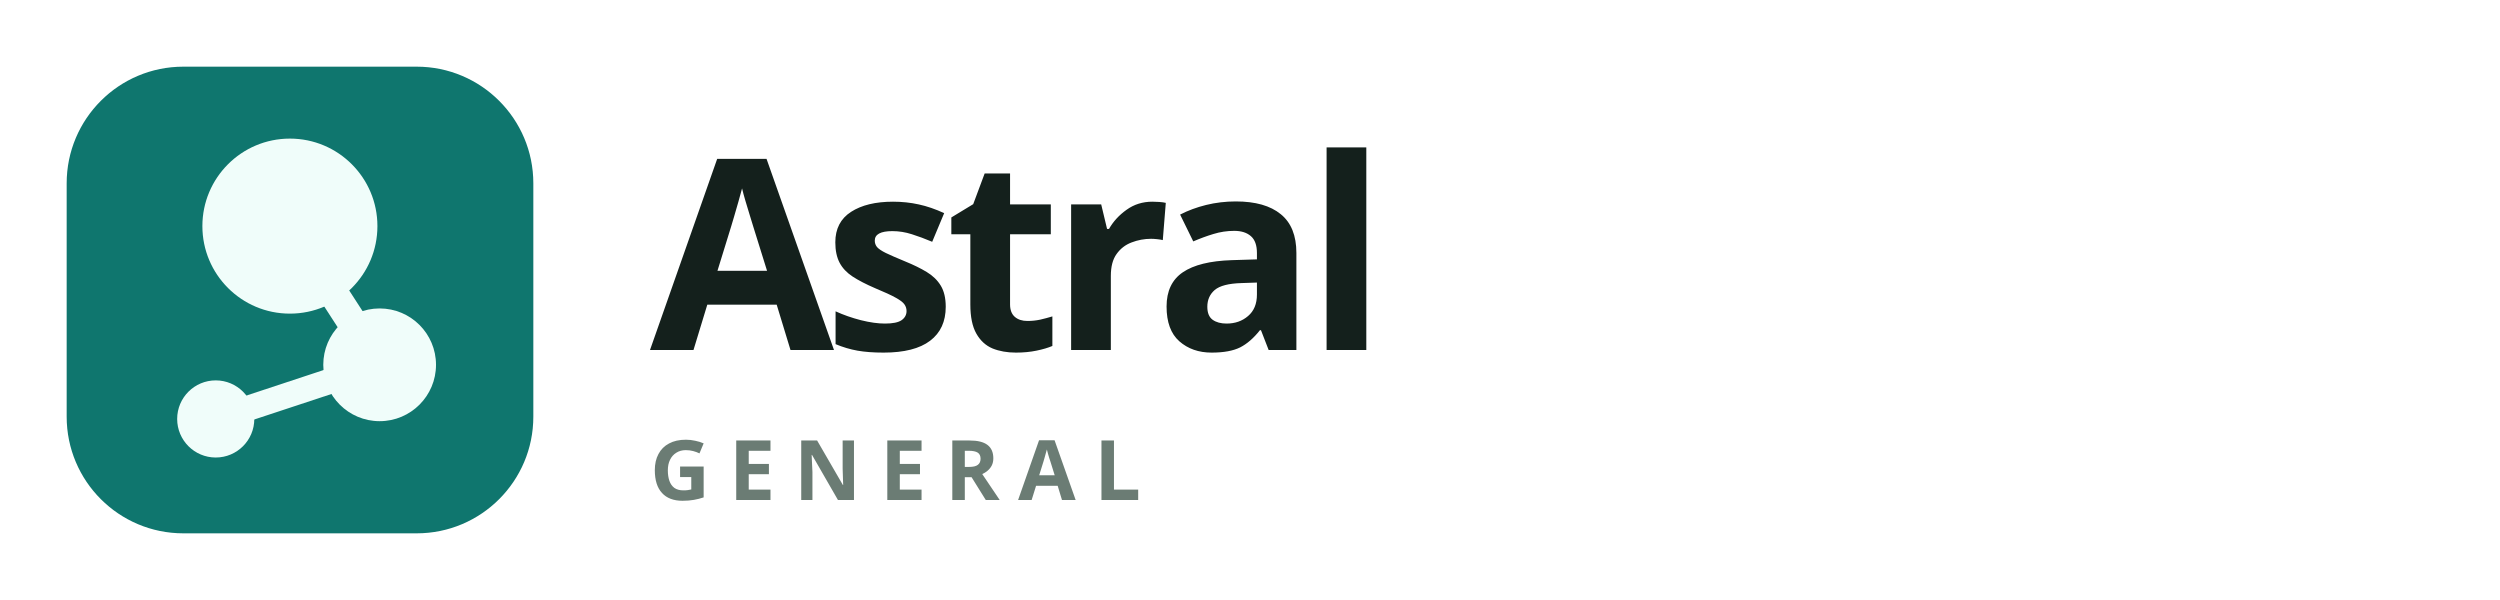
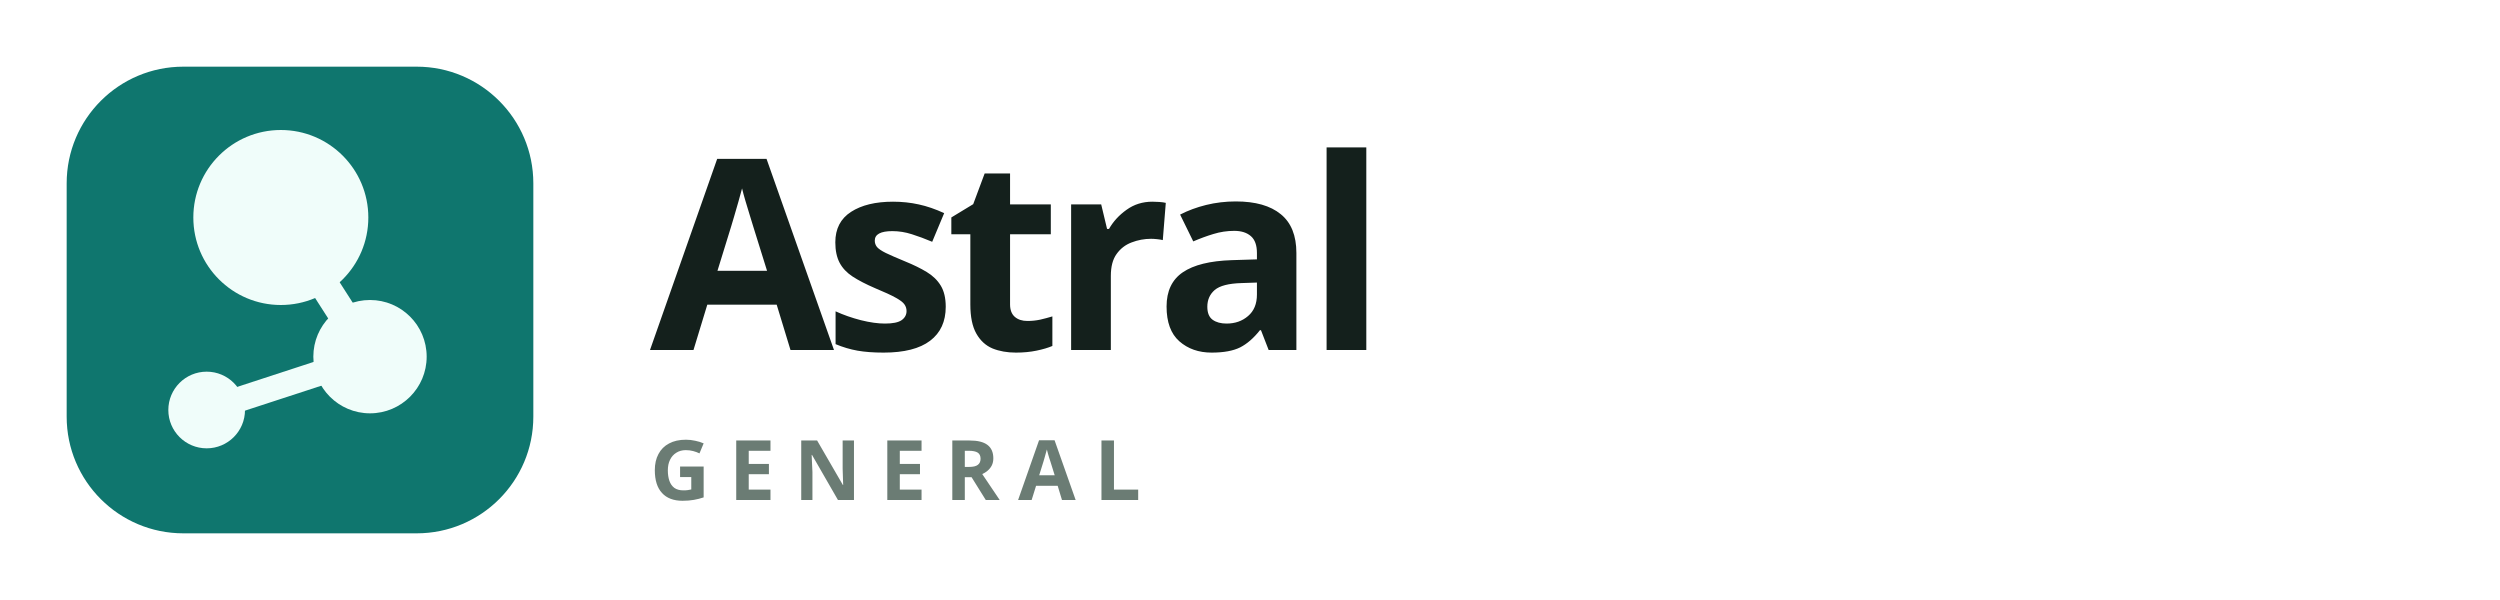
- <svg xmlns="http://www.w3.org/2000/svg" viewBox="0 0 300 72" fill="none" role="img" aria-label="Astral">
+ <svg xmlns="http://www.w3.org/2000/svg" viewBox="0 0 300 72" width="300" height="72" fill="none" role="img" aria-label="Astral">
  <g transform="translate(8 8)">
    <rect width="56" height="56" rx="14" fill="#0F766E" />
-     <g transform="translate(5.25 5.25) scale(0.089)">
-       <line x1="242" y1="156" x2="363" y2="343" stroke="#F0FDFA" stroke-width="40" stroke-linecap="round" />
-       <line x1="363" y1="343" x2="142" y2="416" stroke="#F0FDFA" stroke-width="34" stroke-linecap="round" />
-       <circle cx="242" cy="156" r="118" fill="#F0FDFA" />
-       <circle cx="363" cy="343" r="76" fill="#F0FDFA" />
-       <circle cx="142" cy="416" r="52" fill="#F0FDFA" />
+     <g fill="#F0FDFA" stroke="#F0FDFA" stroke-linecap="round">
+       <line x1="25.7" y1="18.1" x2="36.4" y2="34.8" stroke-width="3.5" />
+       <line x1="36.4" y1="34.8" x2="16.8" y2="41.2" stroke-width="3" />
+       <circle cx="25.7" cy="18.1" r="10.5" stroke="none" />
+       <circle cx="36.4" cy="34.8" r="6.8" stroke="none" />
+       <circle cx="16.8" cy="41.2" r="4.6" stroke="none" />
    </g>
  </g>
-   <text x="78" y="42" fill="#14201C" font-family="Outfit, Noto Sans SC, system-ui, sans-serif" font-size="32" font-weight="800" letter-spacing="-0.04em">Astral</text>
-   <text x="78" y="60" fill="#6B7C74" font-family="Outfit, Noto Sans SC, system-ui, sans-serif" font-size="10" font-weight="700" letter-spacing="0.22em">GENERAL</text>
+   <text x="78" y="42" fill="#14201C" font-family="Outfit, 'Noto Sans SC', system-ui, sans-serif" font-size="32" font-weight="800" letter-spacing="-0.04em">Astral</text>
+   <text x="78" y="60" fill="#6B7C74" font-family="Outfit, 'Noto Sans SC', system-ui, sans-serif" font-size="10" font-weight="700" letter-spacing="0.22em">GENERAL</text>
</svg>
